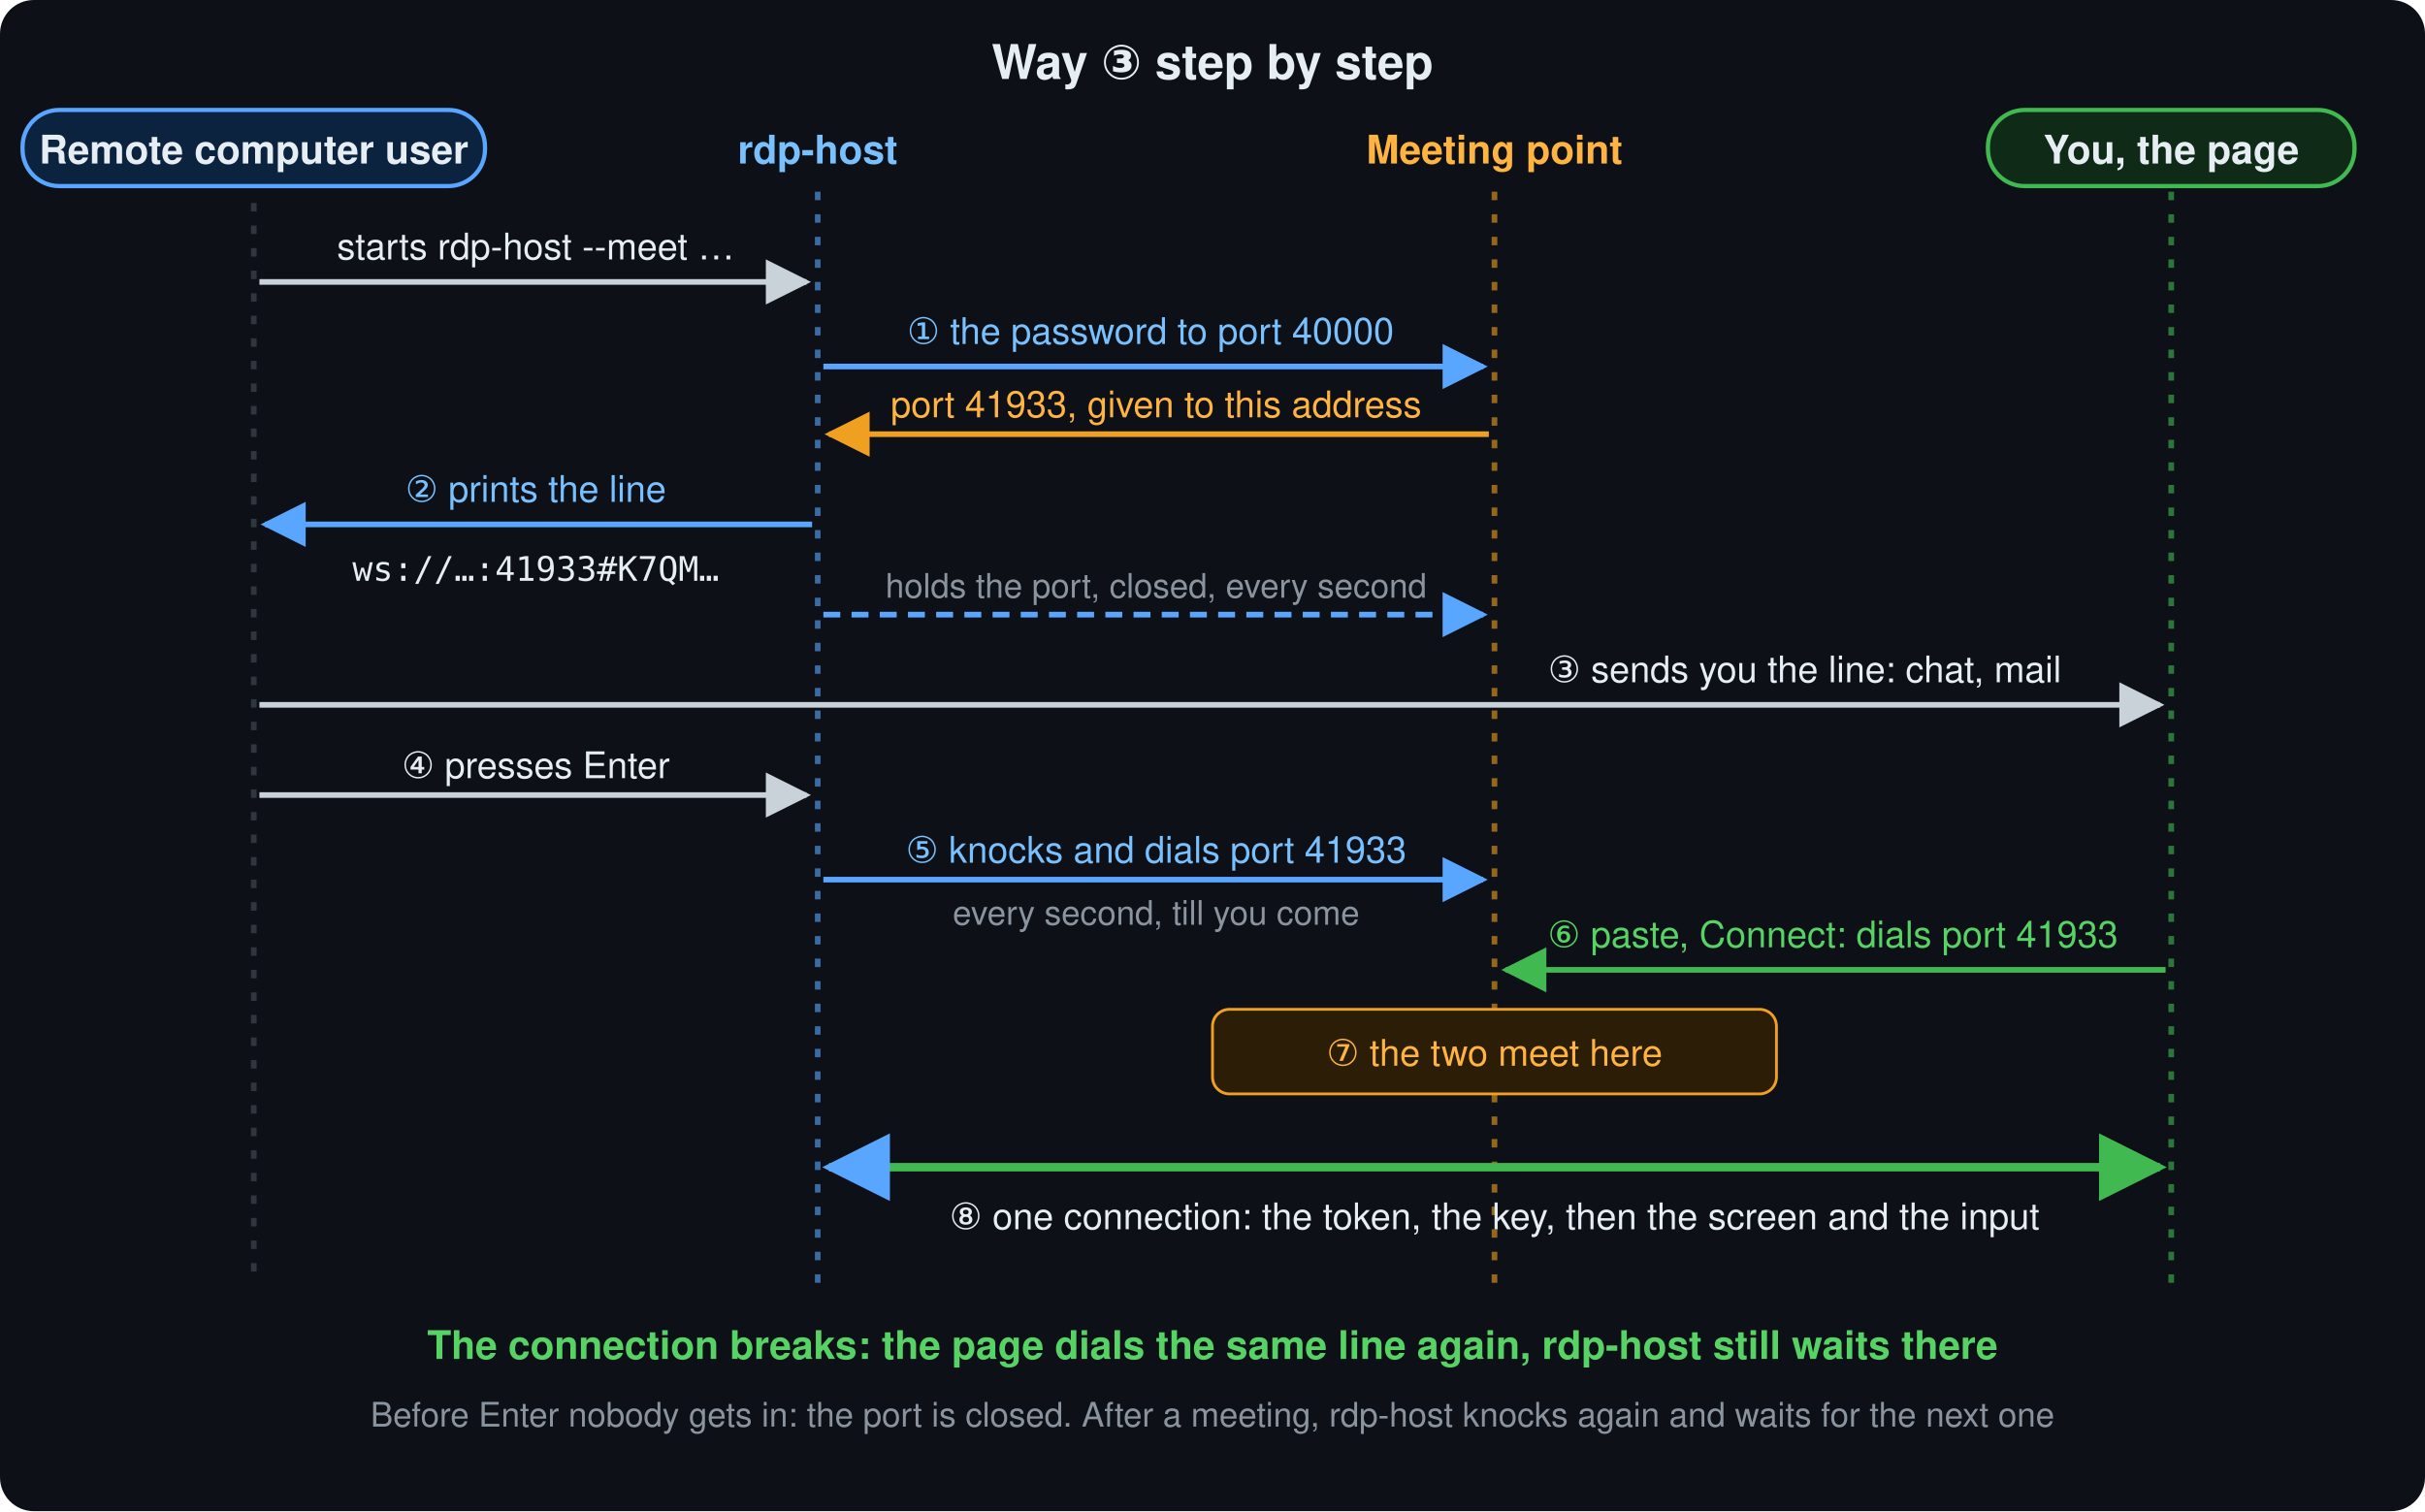
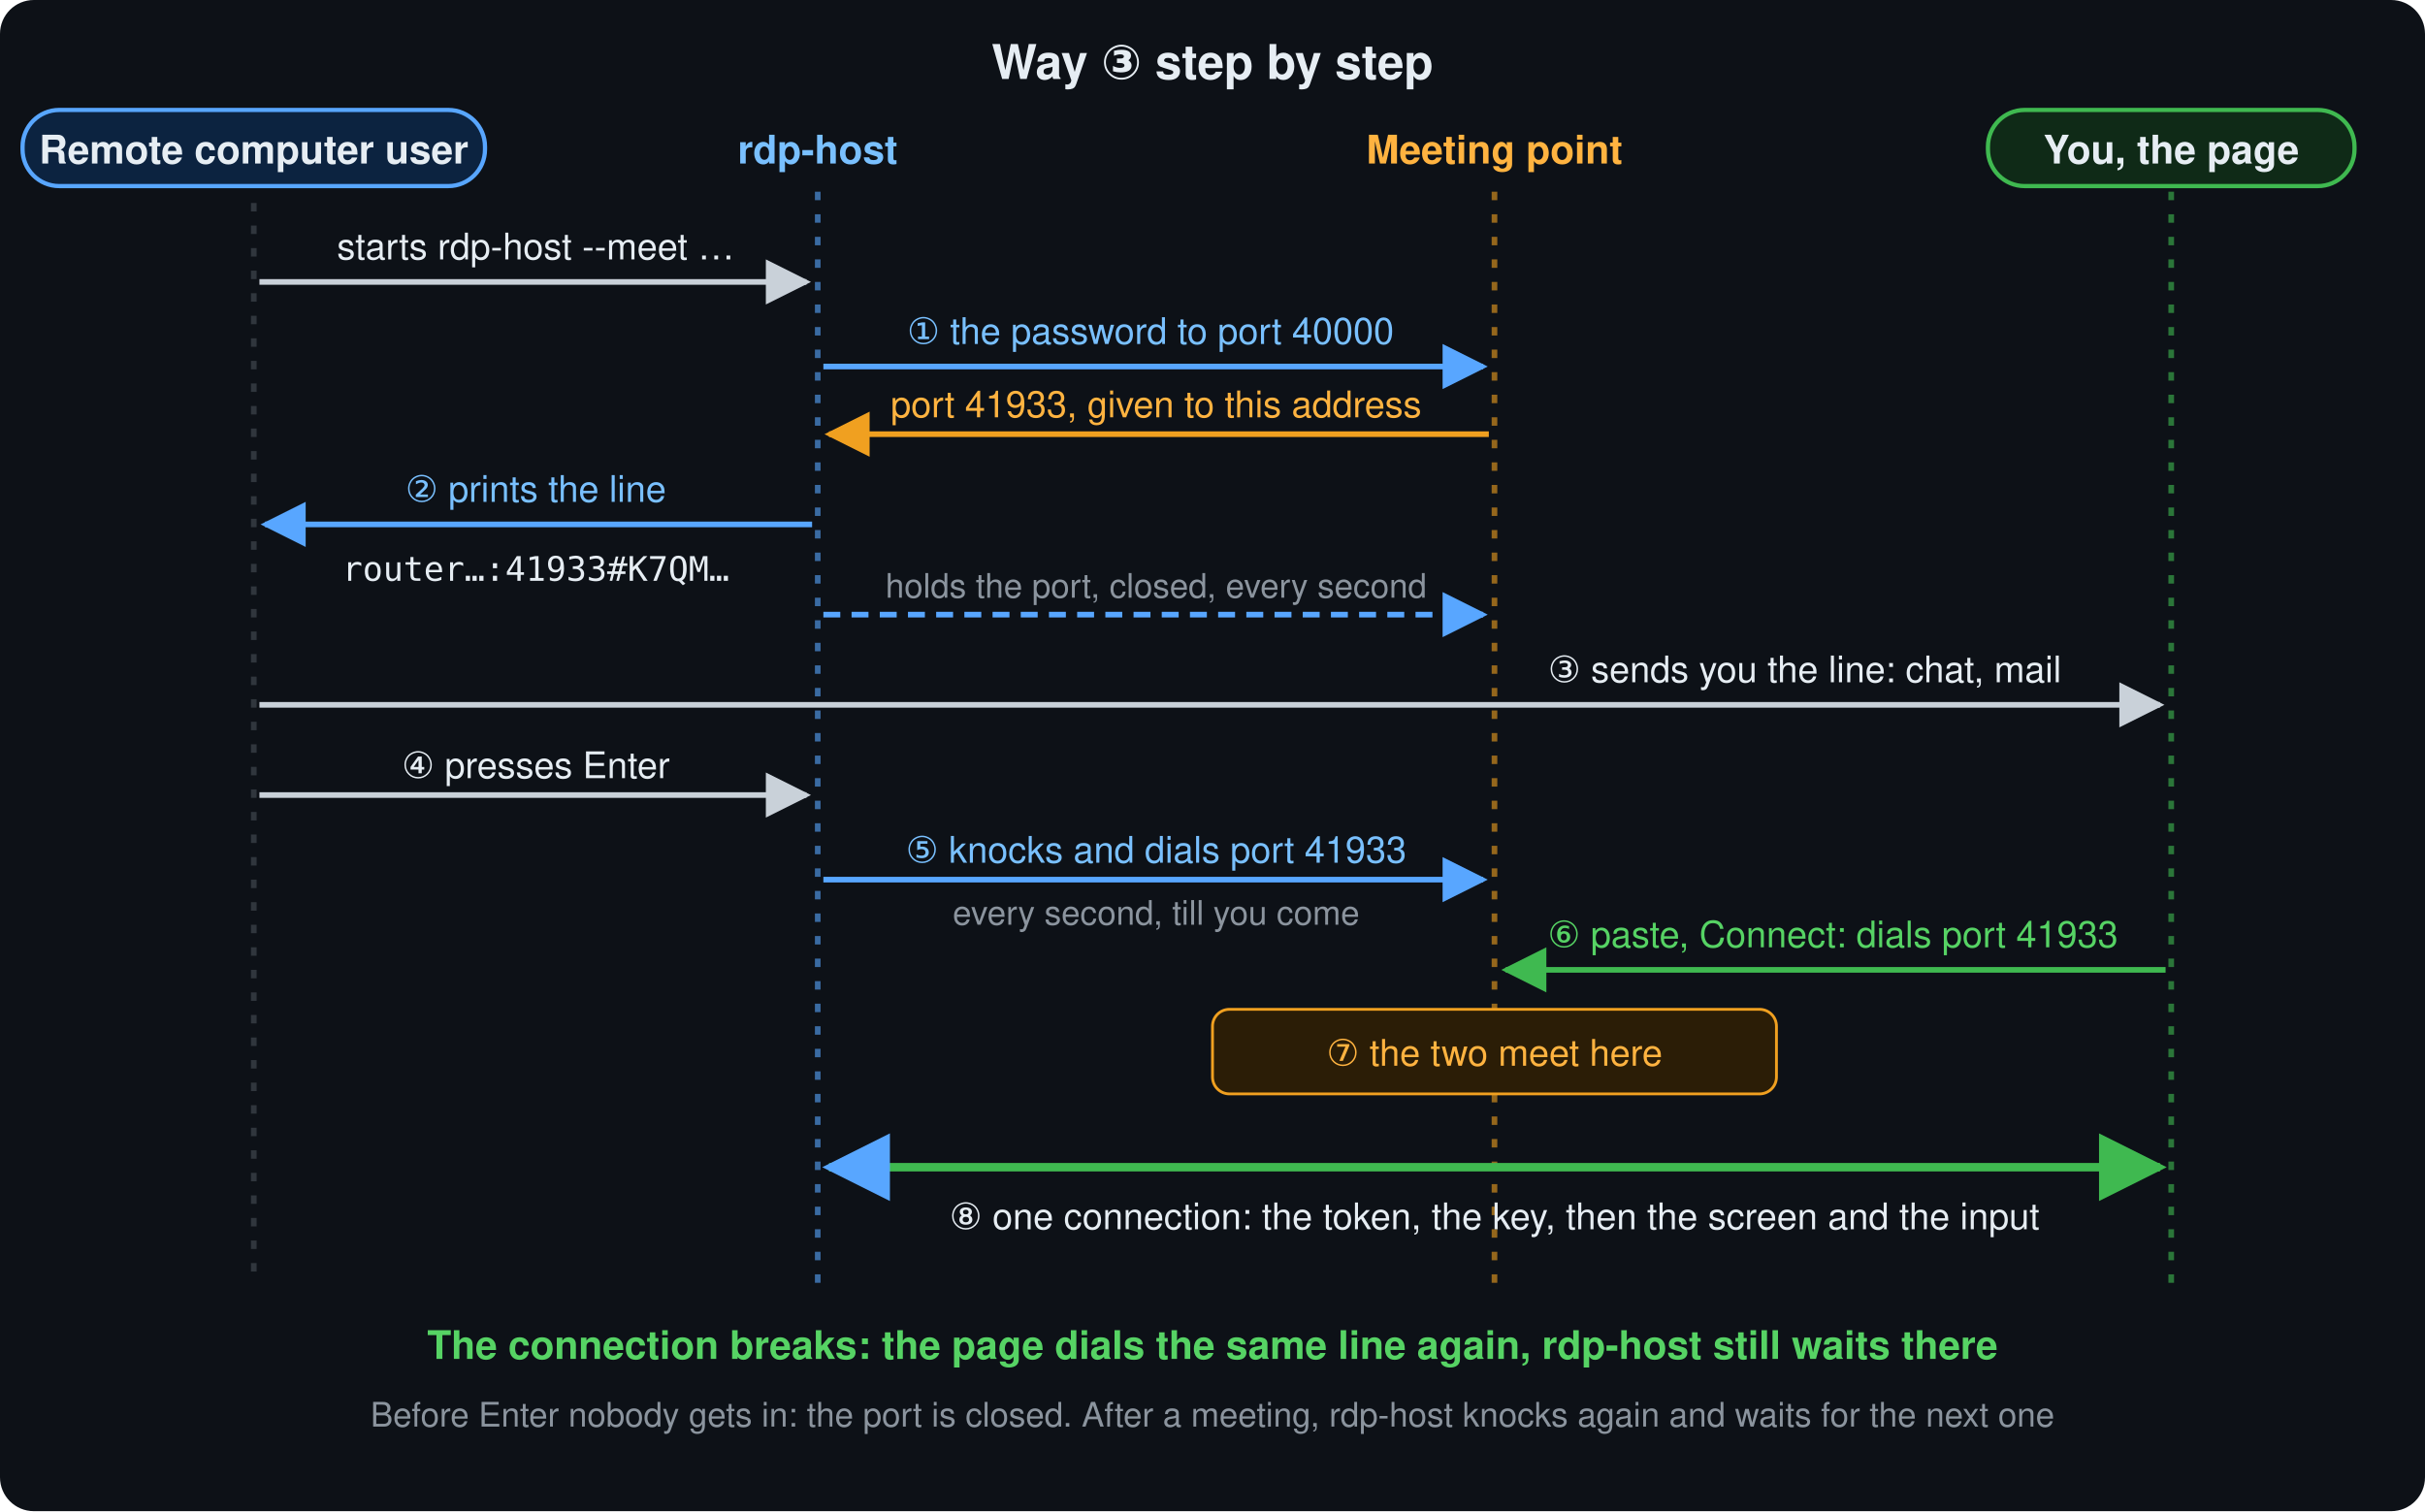
<svg xmlns="http://www.w3.org/2000/svg" viewBox="0 0 860 536" width="860" height="536" font-family="Segoe UI, Helvetica, Arial, sans-serif" font-size="14">
  <rect x="0" y="0" width="860" height="536" rx="12" fill="#0d1117" />
  <defs>
    <marker id="blue" viewBox="0 0 10 10" refX="9" refY="5" markerWidth="8" markerHeight="8" orient="auto-start-reverse">
      <path d="M0,0 L10,5 L0,10 z" fill="#58a6ff" />
    </marker>
    <marker id="green" viewBox="0 0 10 10" refX="9" refY="5" markerWidth="8" markerHeight="8" orient="auto-start-reverse">
      <path d="M0,0 L10,5 L0,10 z" fill="#3fb950" />
    </marker>
    <marker id="orange" viewBox="0 0 10 10" refX="9" refY="5" markerWidth="8" markerHeight="8" orient="auto-start-reverse">
      <path d="M0,0 L10,5 L0,10 z" fill="#f0a020" />
    </marker>
    <marker id="gray" viewBox="0 0 10 10" refX="9" refY="5" markerWidth="8" markerHeight="8" orient="auto-start-reverse">
      <path d="M0,0 L10,5 L0,10 z" fill="#c9d1d9" />
    </marker>
  </defs>
  <text x="430" y="28" text-anchor="middle" font-size="17" font-weight="600" fill="#e6edf3">Way ③ step by step</text>
  <rect x="8" y="39" width="164" height="27" rx="13" fill="#0c2340" stroke="#58a6ff" stroke-width="1.5" />
  <text x="90" y="58" text-anchor="middle" font-weight="600" fill="#e6edf3">Remote computer user</text>
  <text x="290" y="58" text-anchor="middle" font-weight="600" fill="#79c0ff">rdp-host</text>
  <text x="530" y="58" text-anchor="middle" font-weight="600" fill="#ffb340">Meeting point</text>
  <rect x="705" y="39" width="130" height="27" rx="13" fill="#0f2a17" stroke="#3fb950" stroke-width="1.5" />
  <text x="770" y="58" text-anchor="middle" font-weight="600" fill="#e6edf3">You, the page</text>
  <line x1="90" y1="72" x2="90" y2="456" stroke="#30363d" stroke-width="2" stroke-dasharray="3 5" />
  <line x1="290" y1="68" x2="290" y2="456" stroke="#58a6ff" stroke-width="2" stroke-dasharray="3 5" opacity="0.6" />
  <line x1="530" y1="68" x2="530" y2="456" stroke="#f0a020" stroke-width="2" stroke-dasharray="3 5" opacity="0.6" />
  <line x1="770" y1="68" x2="770" y2="456" stroke="#3fb950" stroke-width="2" stroke-dasharray="3 5" opacity="0.6" />
  <line x1="92" y1="100" x2="286" y2="100" stroke="#c9d1d9" stroke-width="2" marker-end="url(#gray)" />
  <text x="190" y="92" text-anchor="middle" font-size="13" fill="#e6edf3">starts rdp-host --meet …</text>
  <g transform="translate(0,36)">
    <line x1="292" y1="94" x2="526" y2="94" stroke="#58a6ff" stroke-width="2" marker-end="url(#blue)" />
    <text x="408" y="86" text-anchor="middle" font-size="13" fill="#79c0ff">① the password to port 40000</text>
    <line x1="528" y1="118" x2="294" y2="118" stroke="#f0a020" stroke-width="2" marker-end="url(#orange)" />
    <text x="410" y="112" text-anchor="middle" font-size="13" fill="#ffb340">port 41933, given to this address</text>
    <line x1="288" y1="150" x2="94" y2="150" stroke="#58a6ff" stroke-width="2" marker-end="url(#blue)" />
    <text x="190" y="142" text-anchor="middle" font-size="13" fill="#79c0ff">② prints the line</text>
-     <text x="190" y="170" text-anchor="middle" font-family="Consolas, monospace" font-size="12" fill="#e6edf3">ws://…:41933#K7QM…</text>
+     <text x="190" y="170" text-anchor="middle" font-family="Consolas, monospace" font-size="12" fill="#e6edf3">router…:41933#K7QM…</text>
    <line x1="292" y1="182" x2="526" y2="182" stroke="#58a6ff" stroke-width="2" stroke-dasharray="6 4" marker-end="url(#blue)" />
    <text x="410" y="176" text-anchor="middle" font-size="12" fill="#8b949e">holds the port, closed, every second</text>
    <line x1="92" y1="214" x2="766" y2="214" stroke="#c9d1d9" stroke-width="2" marker-end="url(#gray)" />
    <text x="640" y="206" text-anchor="middle" font-size="13" fill="#e6edf3">③ sends you the line: chat, mail</text>
    <line x1="92" y1="246" x2="286" y2="246" stroke="#c9d1d9" stroke-width="2" marker-end="url(#gray)" />
    <text x="190" y="240" text-anchor="middle" font-size="13" fill="#e6edf3">④ presses Enter</text>
    <line x1="292" y1="276" x2="526" y2="276" stroke="#58a6ff" stroke-width="2" marker-end="url(#blue)" />
    <text x="410" y="270" text-anchor="middle" font-size="13" fill="#79c0ff">⑤ knocks and dials port 41933</text>
    <text x="410" y="292" text-anchor="middle" font-size="12" fill="#8b949e">every second, till you come</text>
    <line x1="768" y1="308" x2="534" y2="308" stroke="#3fb950" stroke-width="2" marker-end="url(#green)" />
    <text x="650" y="300" text-anchor="middle" font-size="13" fill="#56d364">⑥ paste, Connect: dials port 41933</text>
    <rect x="430" y="322" width="200" height="30" rx="6" fill="#2b1d06" stroke="#f0a020" />
    <text x="530" y="342" text-anchor="middle" font-size="13" fill="#ffb340">⑦ the two meet here</text>
    <line x1="294" y1="378" x2="766" y2="378" stroke="#3fb950" stroke-width="3" marker-start="url(#blue)" marker-end="url(#green)" />
    <text x="530" y="400" text-anchor="middle" font-size="13" fill="#e6edf3">⑧ one connection: the token, the key, then the screen and the input</text>
    <text x="430" y="446" text-anchor="middle" fill="#56d364" font-weight="600">The connection breaks: the page dials the same line again, rdp-host still waits there</text>
    <text x="430" y="470" text-anchor="middle" font-size="12" fill="#8b949e">Before Enter nobody gets in: the port is closed. After a meeting, rdp-host knocks again and waits for the next one</text>
  </g>
</svg>
